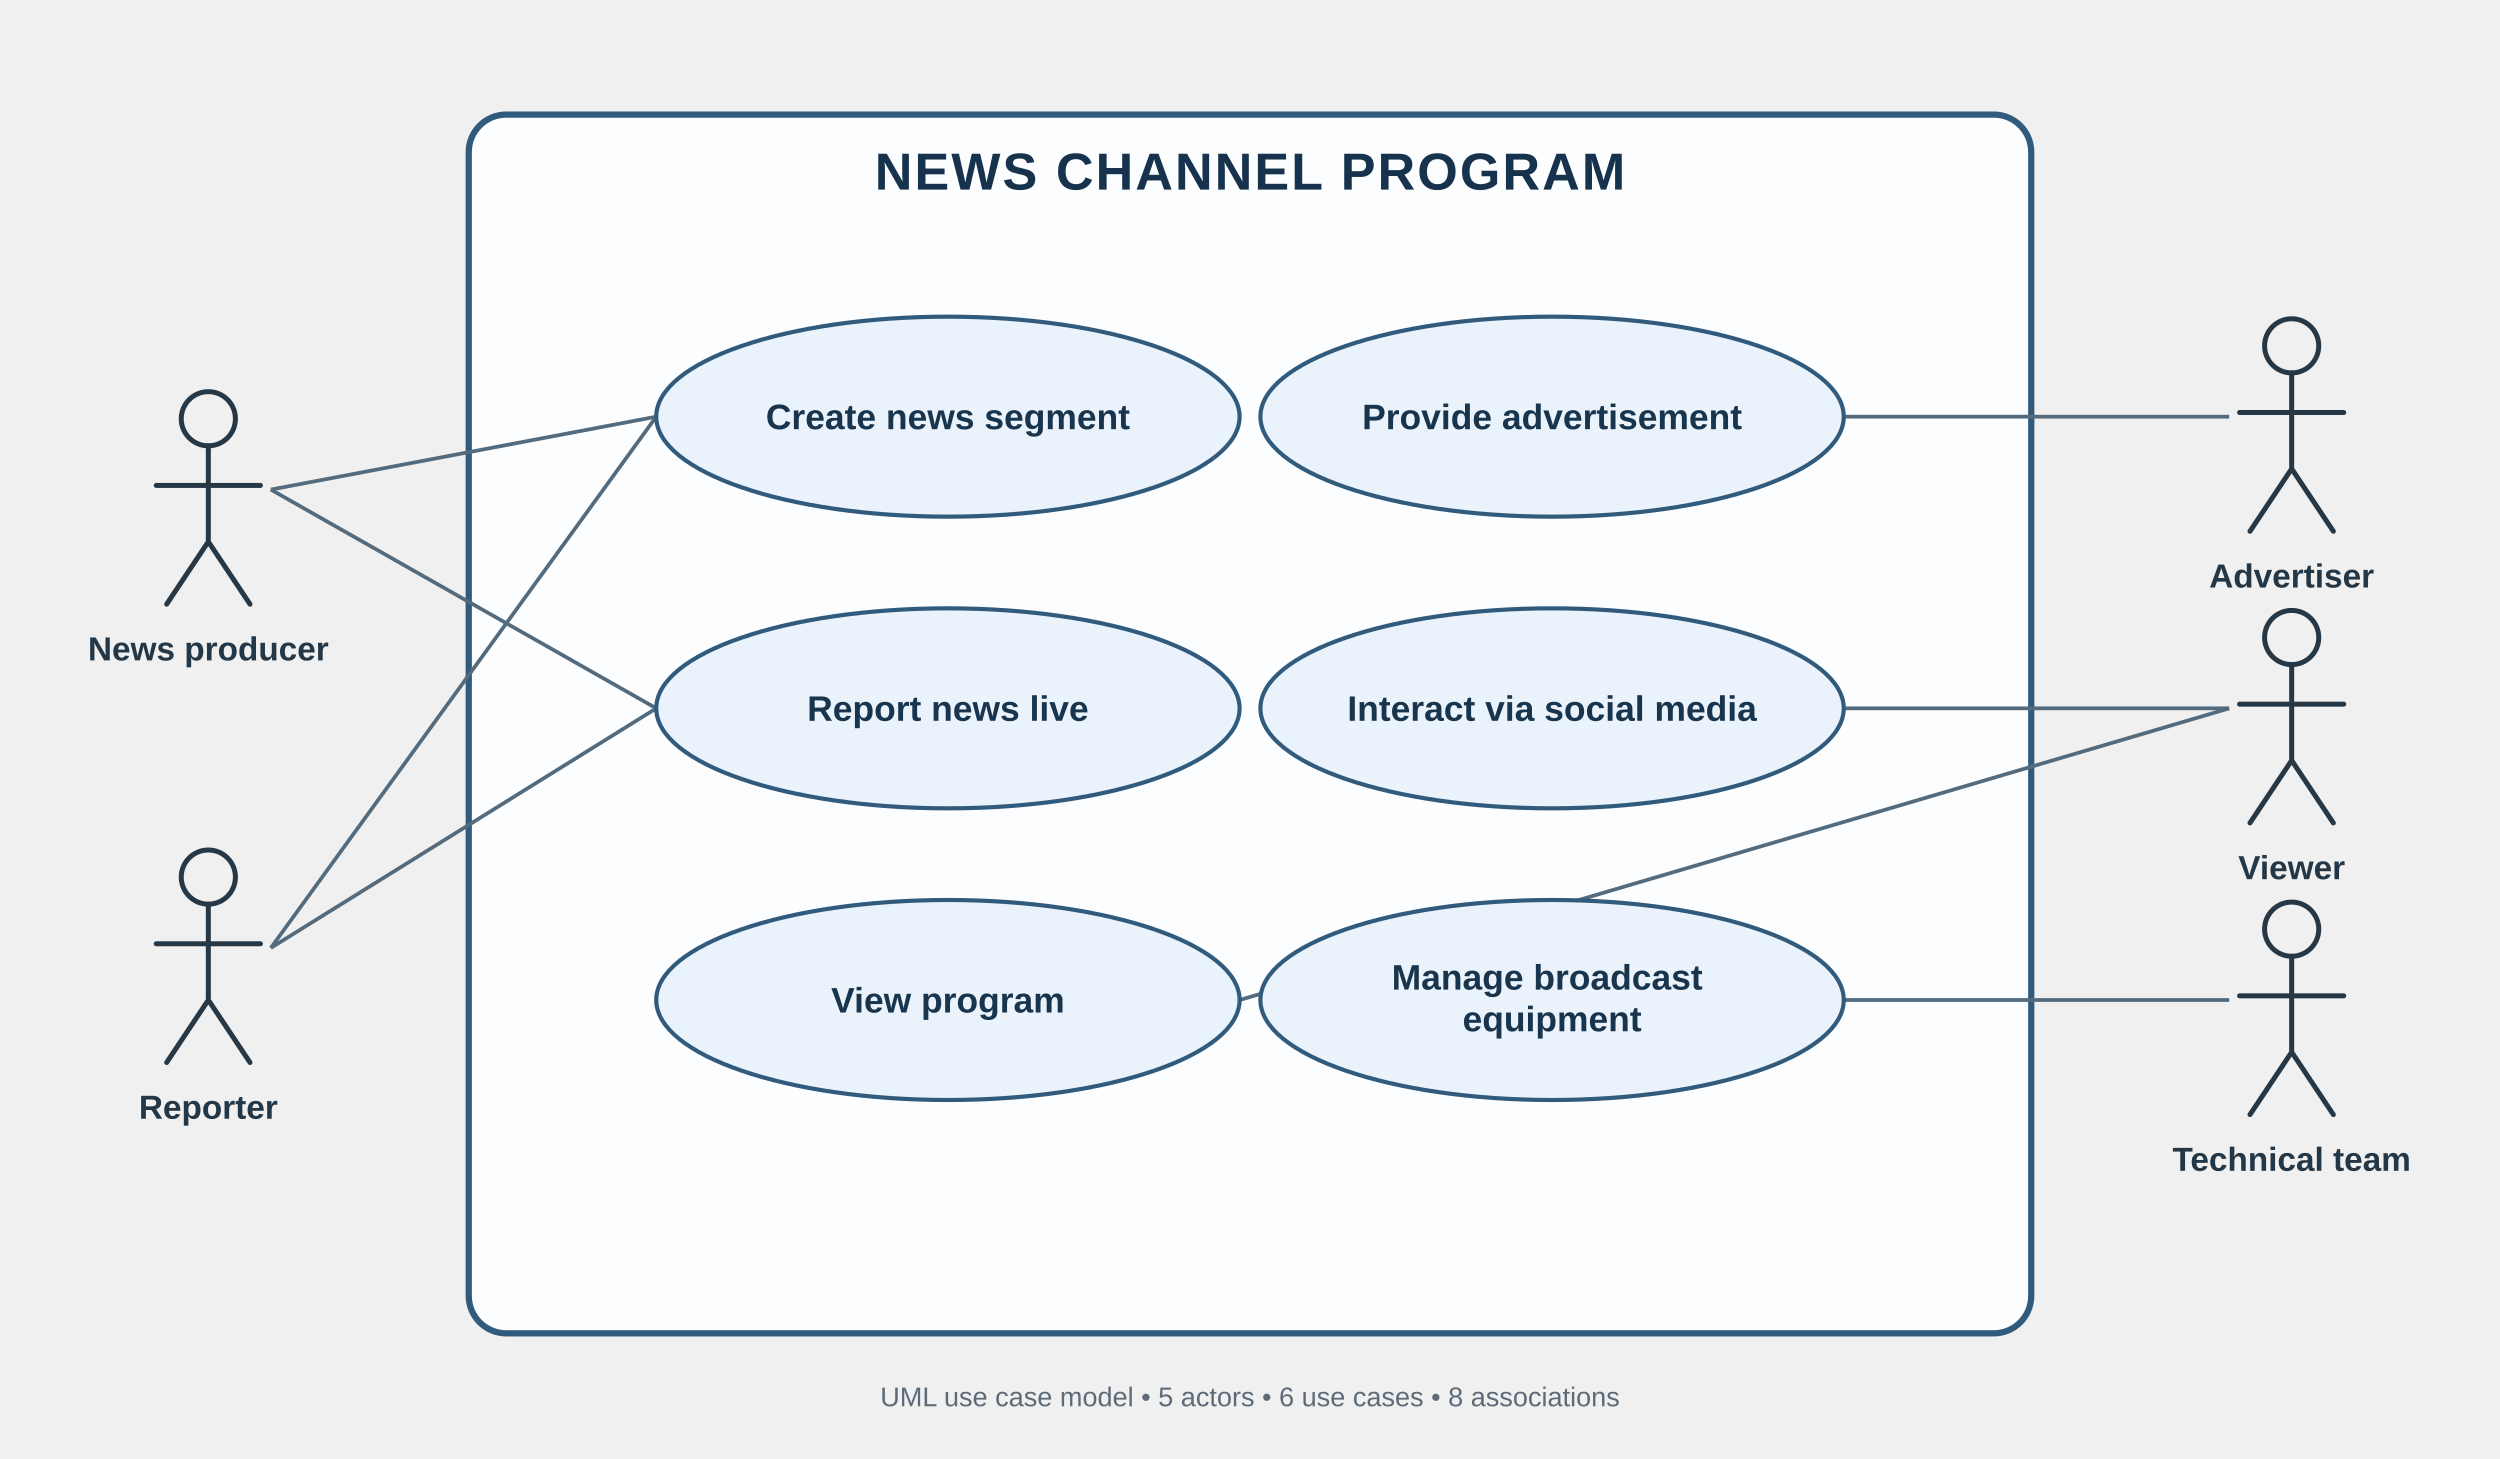
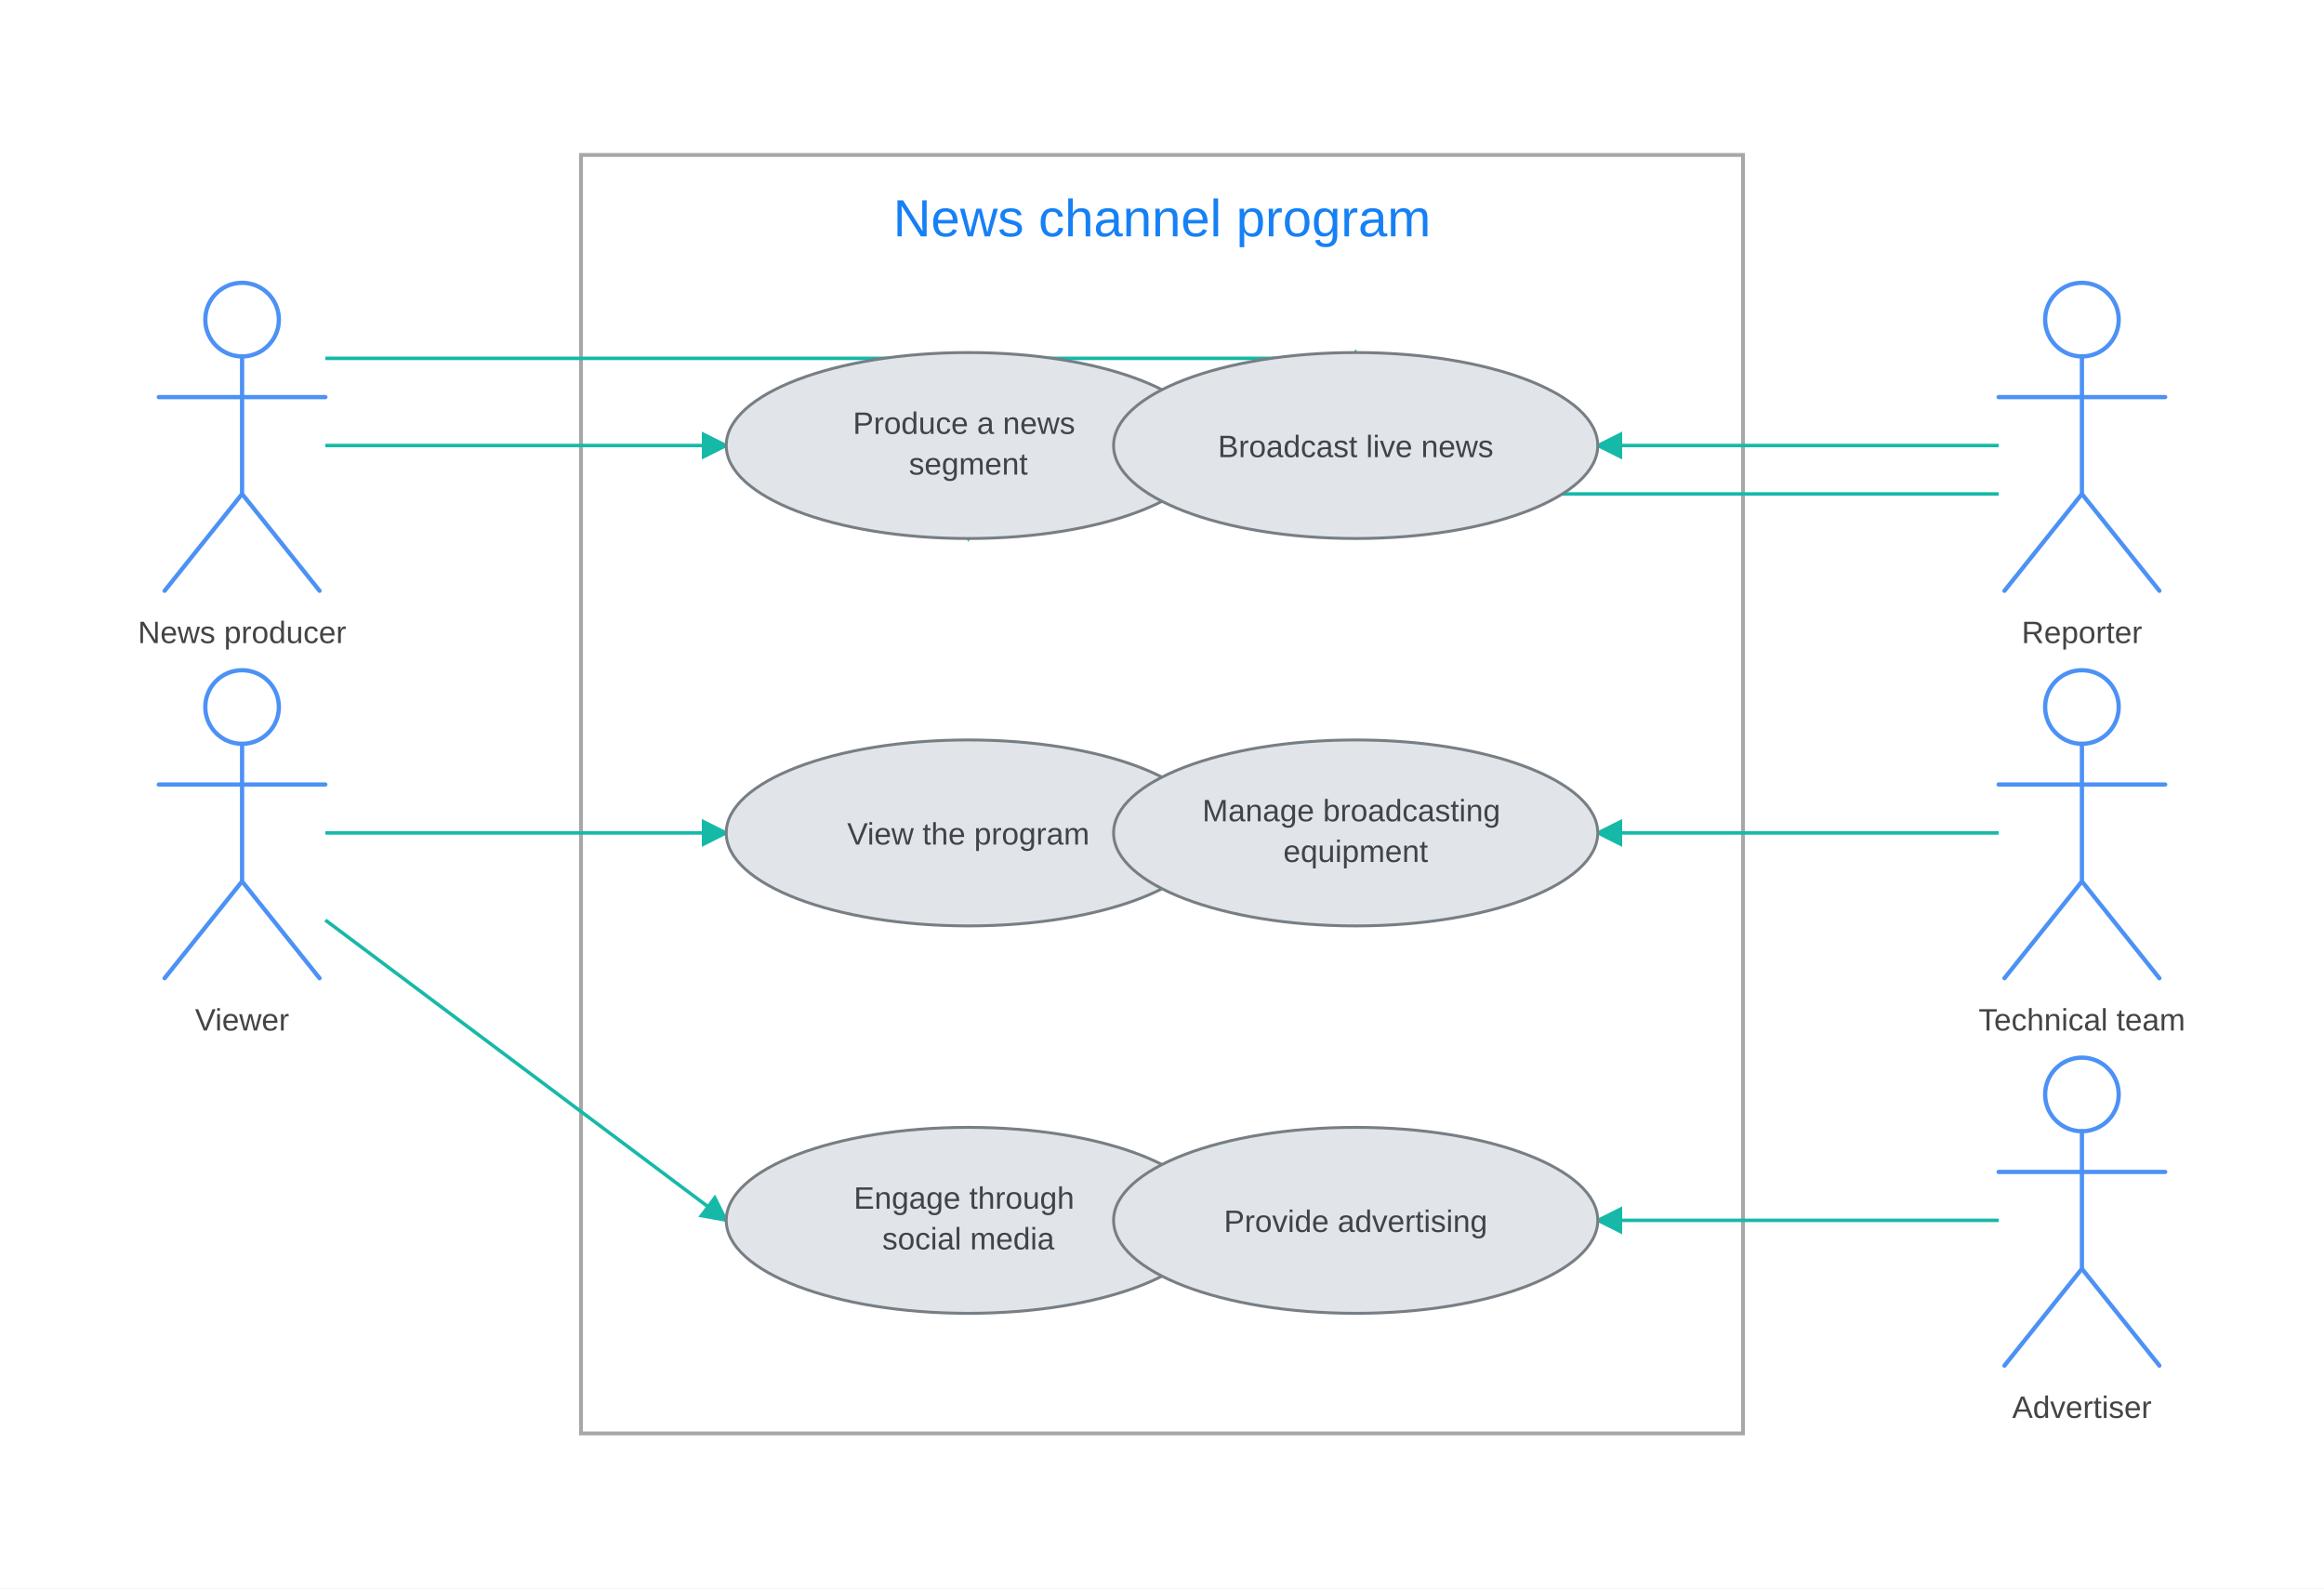
- <svg xmlns="http://www.w3.org/2000/svg" width="1200" height="700" viewBox="0 0 1200 700" role="img" aria-labelledby="title desc">
+ <svg xmlns="http://www.w3.org/2000/svg" width="1200" height="820" viewBox="0 0 1200 820" role="img" aria-labelledby="title desc">
  <defs>
+     <marker id="arrow" markerWidth="8" markerHeight="8" refX="7" refY="4" orient="auto" markerUnits="strokeWidth">
+       <path d="M0,0 L8,4 L0,8 Z" fill="#16b9a8" />
+     </marker>
    <style>
-       .heading{font:700 25px Arial,sans-serif;fill:#17324d;letter-spacing:1px}
-       .boundary{fill:#fbfdff;stroke:#315b7d;stroke-width:3}
-       .usecase{fill:#eaf3fb;stroke:#315b7d;stroke-width:2}
-       .uc-label{font:600 17px Arial,sans-serif;fill:#18354d;text-anchor:middle}
-       .actor-line{stroke:#263746;stroke-width:2.4;fill:none;stroke-linecap:round;stroke-linejoin:round}
-       .association{stroke:#536b7d;stroke-width:1.8;fill:none}
-       .actor-label{font:600 16px Arial,sans-serif;fill:#243746;text-anchor:middle}
-       .note{font:13px Arial,sans-serif;fill:#5d6b78}
+       .system { fill:#fff; stroke:#a7a7a7; stroke-width:2; }
+       .system-title { font: 27px Arial, sans-serif; fill:#1680f5; text-anchor:middle; }
+       .actor { fill:none; stroke:#4c91f5; stroke-width:2.2; stroke-linecap:round; stroke-linejoin:round; }
+       .actor-label { font: 16px Arial, sans-serif; fill:#444; text-anchor:middle; }
+       .usecase { fill:#e1e5e9; stroke:#777e84; stroke-width:1.5; }
+       .usecase-label { font: 16px Arial, sans-serif; fill:#3f4449; text-anchor:middle; }
+       .association { fill:none; stroke:#16b9a8; stroke-width:1.8; marker-end:url(#arrow); }
    </style>
  </defs>
-   <rect x="225" y="55" width="750" height="585" rx="18" class="boundary" />
-   <text x="600" y="91" class="heading" text-anchor="middle">NEWS CHANNEL PROGRAM</text>
+   <rect width="1200" height="820" fill="#fff" />
+   <rect x="300" y="80" width="600" height="660" class="system" />
+   <text x="600" y="122" class="system-title">News channel program</text>
  <g class="association">
-     <path d="M130 235 L315 200" />
-     <path d="M130 235 L315 340" />
-     <path d="M130 455 L315 200" />
-     <path d="M130 455 L315 340" />
-     <path d="M1070 340 L885 340" />
-     <path d="M1070 340 L595 480" />
-     <path d="M1070 200 L885 200" />
-     <path d="M1070 480 L885 480" />
+     <path d="M168 230 H375" />
+     <path d="M168 185 H700 V182" />
+     <path d="M1032 230 H825" />
+     <path d="M1032 255 H500 V278" />
+     <path d="M168 430 H375" />
+     <path d="M168 475 L375 630" />
+     <path d="M1032 430 H825" />
+     <path d="M1032 630 H825" />
  </g>
  <g>
-     <ellipse cx="455" cy="200" rx="140" ry="48" class="usecase" />
-     <text x="455" y="206" class="uc-label">Create news segment</text>
-     <ellipse cx="455" cy="340" rx="140" ry="48" class="usecase" />
-     <text x="455" y="346" class="uc-label">Report news live</text>
-     <ellipse cx="455" cy="480" rx="140" ry="48" class="usecase" />
-     <text x="455" y="486" class="uc-label">View program</text>
-     <ellipse cx="745" cy="200" rx="140" ry="48" class="usecase" />
-     <text x="745" y="206" class="uc-label">Provide advertisement</text>
-     <ellipse cx="745" cy="340" rx="140" ry="48" class="usecase" />
-     <text x="745" y="346" class="uc-label">Interact via social media</text>
-     <ellipse cx="745" cy="480" rx="140" ry="48" class="usecase" />
-     <text x="745" y="475" class="uc-label">
-       <tspan x="745" dy="0">Manage broadcast</tspan>
-       <tspan x="745" dy="20">equipment</tspan>
+     <ellipse cx="500" cy="230" rx="125" ry="48" class="usecase" />
+     <text x="500" y="224" class="usecase-label">
+       <tspan x="500">Produce a news</tspan>
+       <tspan x="500" dy="21">segment</tspan>
    </text>
+     <ellipse cx="700" cy="230" rx="125" ry="48" class="usecase" />
+     <text x="700" y="236" class="usecase-label">Broadcast live news</text>
+     <ellipse cx="500" cy="430" rx="125" ry="48" class="usecase" />
+     <text x="500" y="436" class="usecase-label">View the program</text>
+     <ellipse cx="700" cy="430" rx="125" ry="48" class="usecase" />
+     <text x="700" y="424" class="usecase-label">
+       <tspan x="700">Manage broadcasting</tspan>
+       <tspan x="700" dy="21">equipment</tspan>
+     </text>
+     <ellipse cx="500" cy="630" rx="125" ry="48" class="usecase" />
+     <text x="500" y="624" class="usecase-label">
+       <tspan x="500">Engage through</tspan>
+       <tspan x="500" dy="21">social media</tspan>
+     </text>
+     <ellipse cx="700" cy="630" rx="125" ry="48" class="usecase" />
+     <text x="700" y="636" class="usecase-label">Provide advertising</text>
  </g>
-   <g transform="translate(100 235)">
-     <circle cx="0" cy="-34" r="13" class="actor-line" />
-     <path d="M0 -21 L0 25 M-25 -2 L25 -2 M0 25 L-20 55 M0 25 L20 55" class="actor-line" />
-     <text x="0" y="82" class="actor-label">News producer</text>
+   <g class="actor">
+     <circle cx="125" cy="165" r="19" />
+     <path d="M125 184 V255 M82 205 H168 M125 255 L85 305 M125 255 L165 305" />
  </g>
-   <g transform="translate(100 455)">
-     <circle cx="0" cy="-34" r="13" class="actor-line" />
-     <path d="M0 -21 L0 25 M-25 -2 L25 -2 M0 25 L-20 55 M0 25 L20 55" class="actor-line" />
-     <text x="0" y="82" class="actor-label">Reporter</text>
+   <text x="125" y="332" class="actor-label">News producer</text>
+   <g class="actor">
+     <circle cx="1075" cy="165" r="19" />
+     <path d="M1075 184 V255 M1032 205 H1118 M1075 255 L1035 305 M1075 255 L1115 305" />
  </g>
-   <g transform="translate(1100 200)">
-     <circle cx="0" cy="-34" r="13" class="actor-line" />
-     <path d="M0 -21 L0 25 M-25 -2 L25 -2 M0 25 L-20 55 M0 25 L20 55" class="actor-line" />
-     <text x="0" y="82" class="actor-label">Advertiser</text>
+   <text x="1075" y="332" class="actor-label">Reporter</text>
+   <g class="actor">
+     <circle cx="125" cy="365" r="19" />
+     <path d="M125 384 V455 M82 405 H168 M125 455 L85 505 M125 455 L165 505" />
  </g>
-   <g transform="translate(1100 340)">
-     <circle cx="0" cy="-34" r="13" class="actor-line" />
-     <path d="M0 -21 L0 25 M-25 -2 L25 -2 M0 25 L-20 55 M0 25 L20 55" class="actor-line" />
-     <text x="0" y="82" class="actor-label">Viewer</text>
+   <text x="125" y="532" class="actor-label">Viewer</text>
+   <g class="actor">
+     <circle cx="1075" cy="365" r="19" />
+     <path d="M1075 384 V455 M1032 405 H1118 M1075 455 L1035 505 M1075 455 L1115 505" />
  </g>
-   <g transform="translate(1100 480)">
-     <circle cx="0" cy="-34" r="13" class="actor-line" />
-     <path d="M0 -21 L0 25 M-25 -2 L25 -2 M0 25 L-20 55 M0 25 L20 55" class="actor-line" />
-     <text x="0" y="82" class="actor-label">Technical team</text>
+   <text x="1075" y="532" class="actor-label">Technical team</text>
+   <g class="actor">
+     <circle cx="1075" cy="565" r="19" />
+     <path d="M1075 584 V655 M1032 605 H1118 M1075 655 L1035 705 M1075 655 L1115 705" />
  </g>
-   <text x="600" y="675" class="note" text-anchor="middle">UML use case model • 5 actors • 6 use cases • 8 associations</text>
+   <text x="1075" y="732" class="actor-label">Advertiser</text>
</svg>
